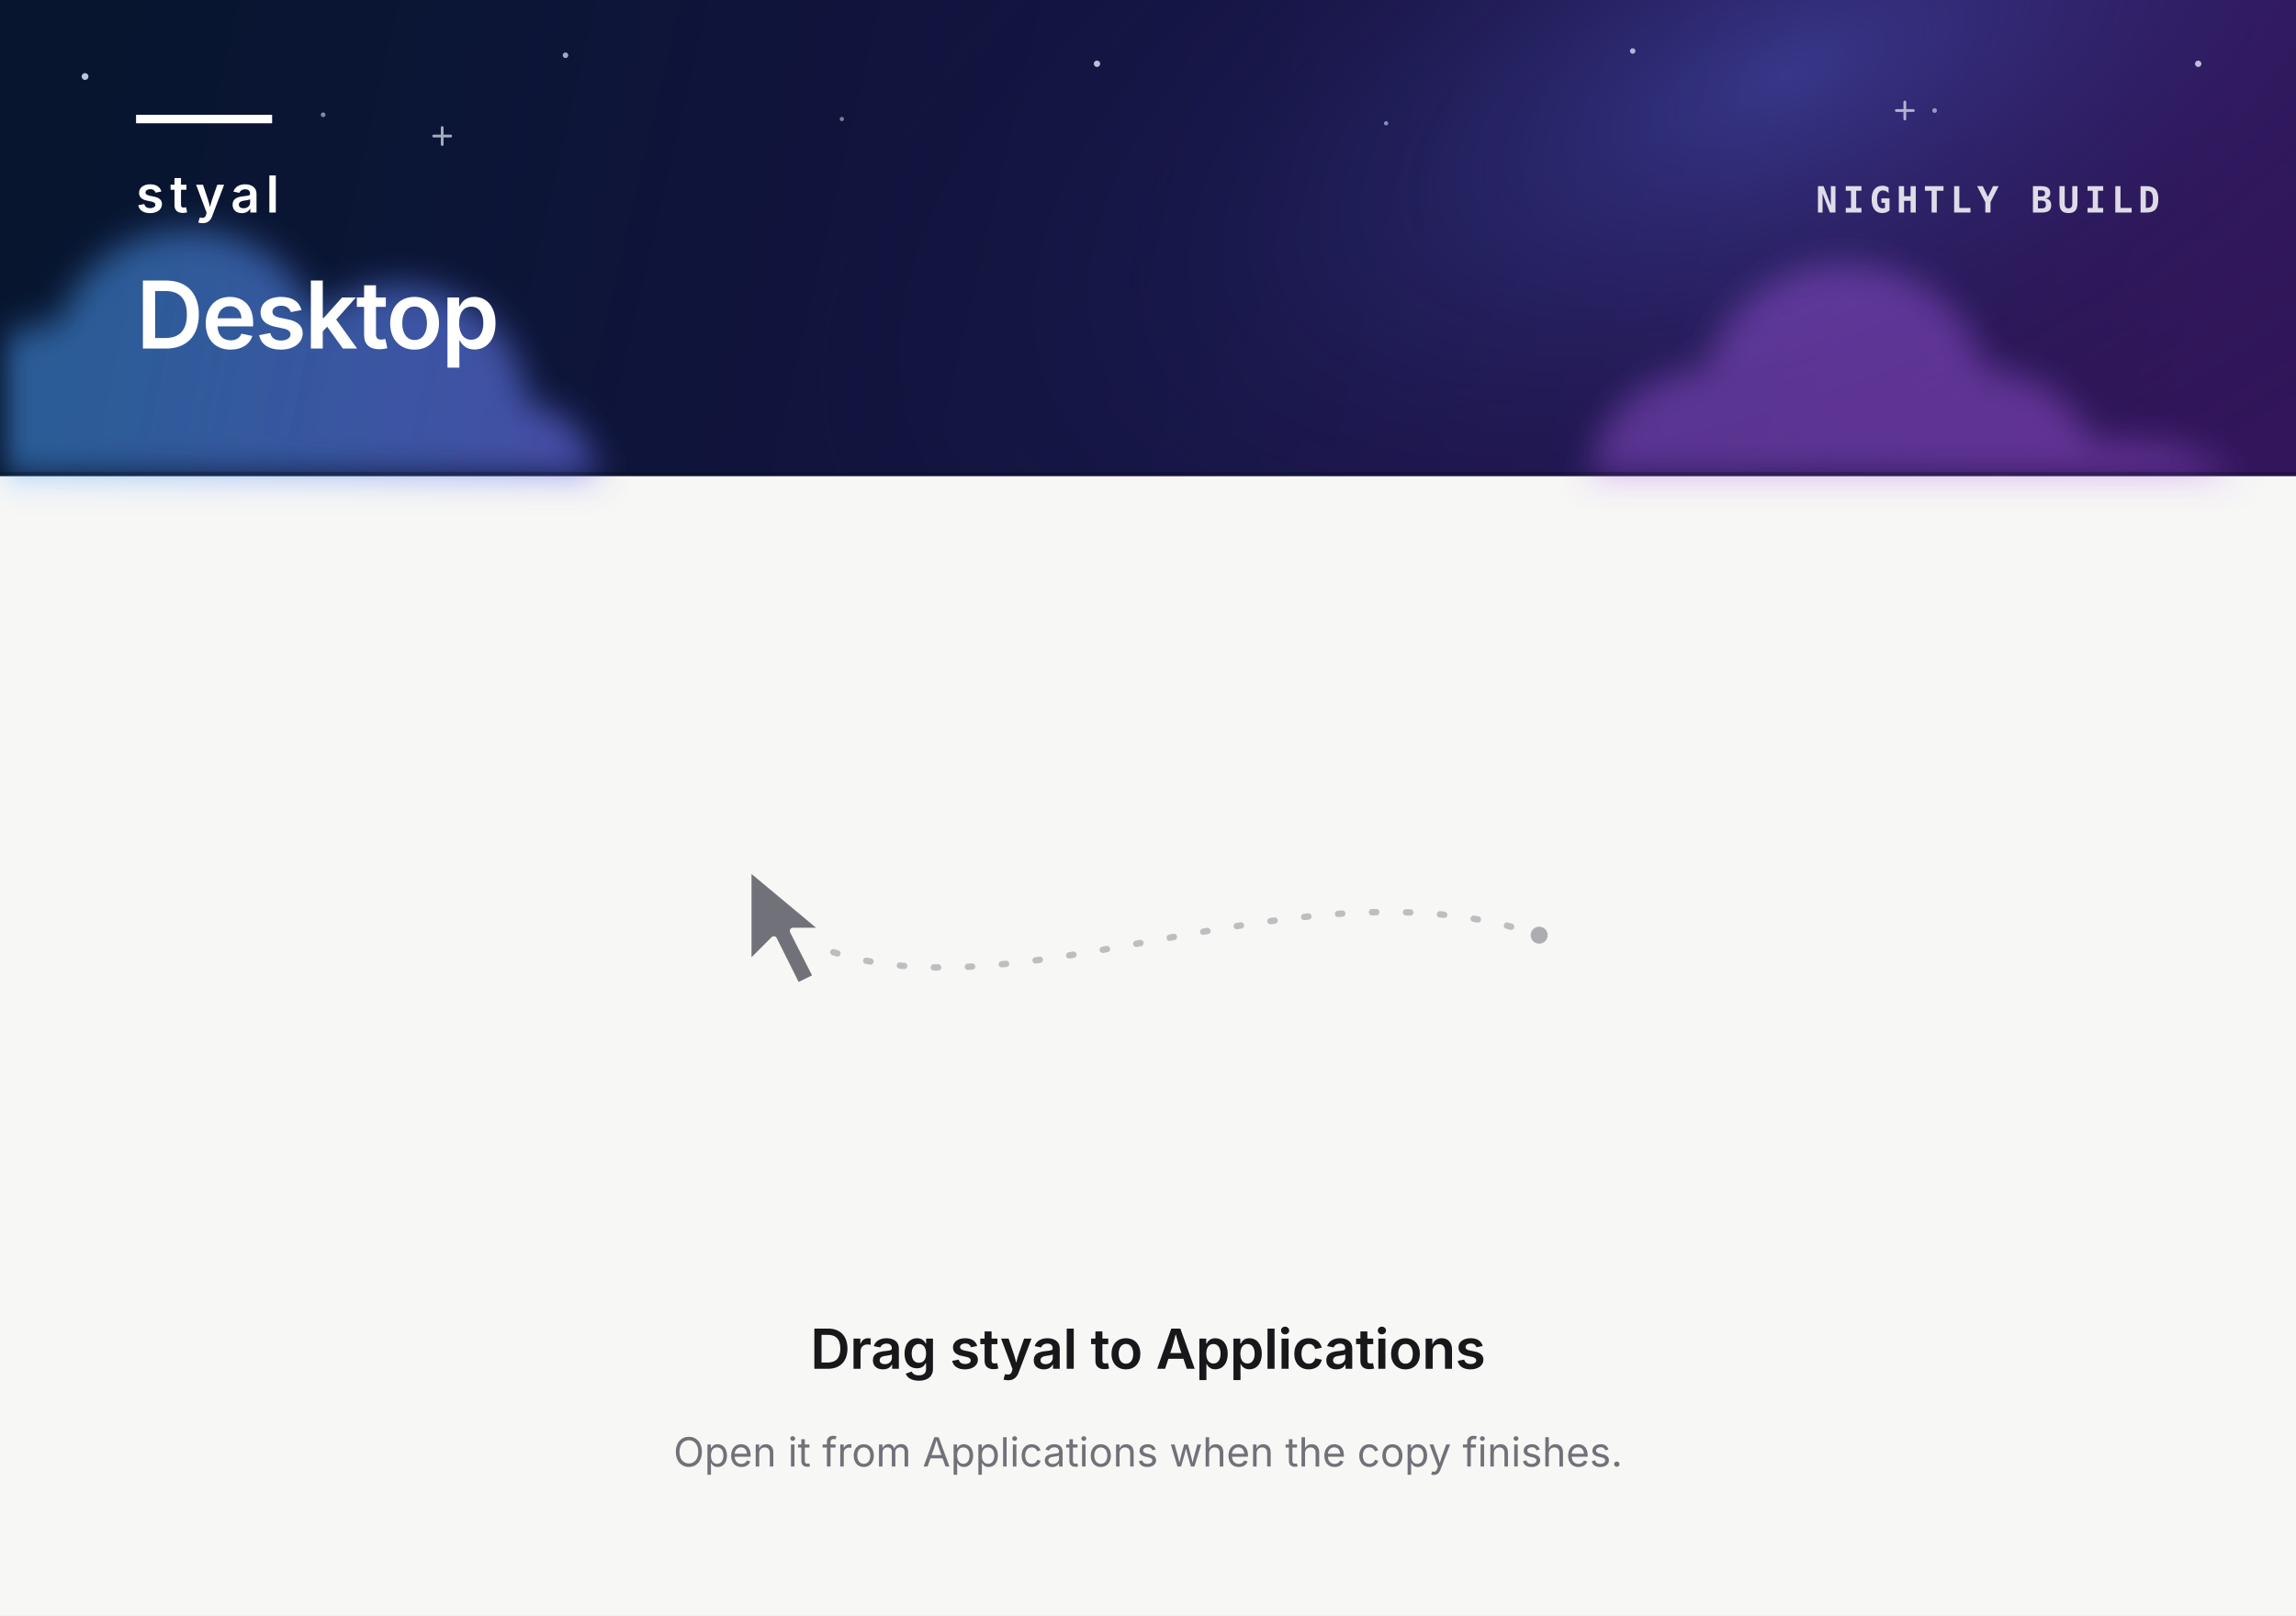
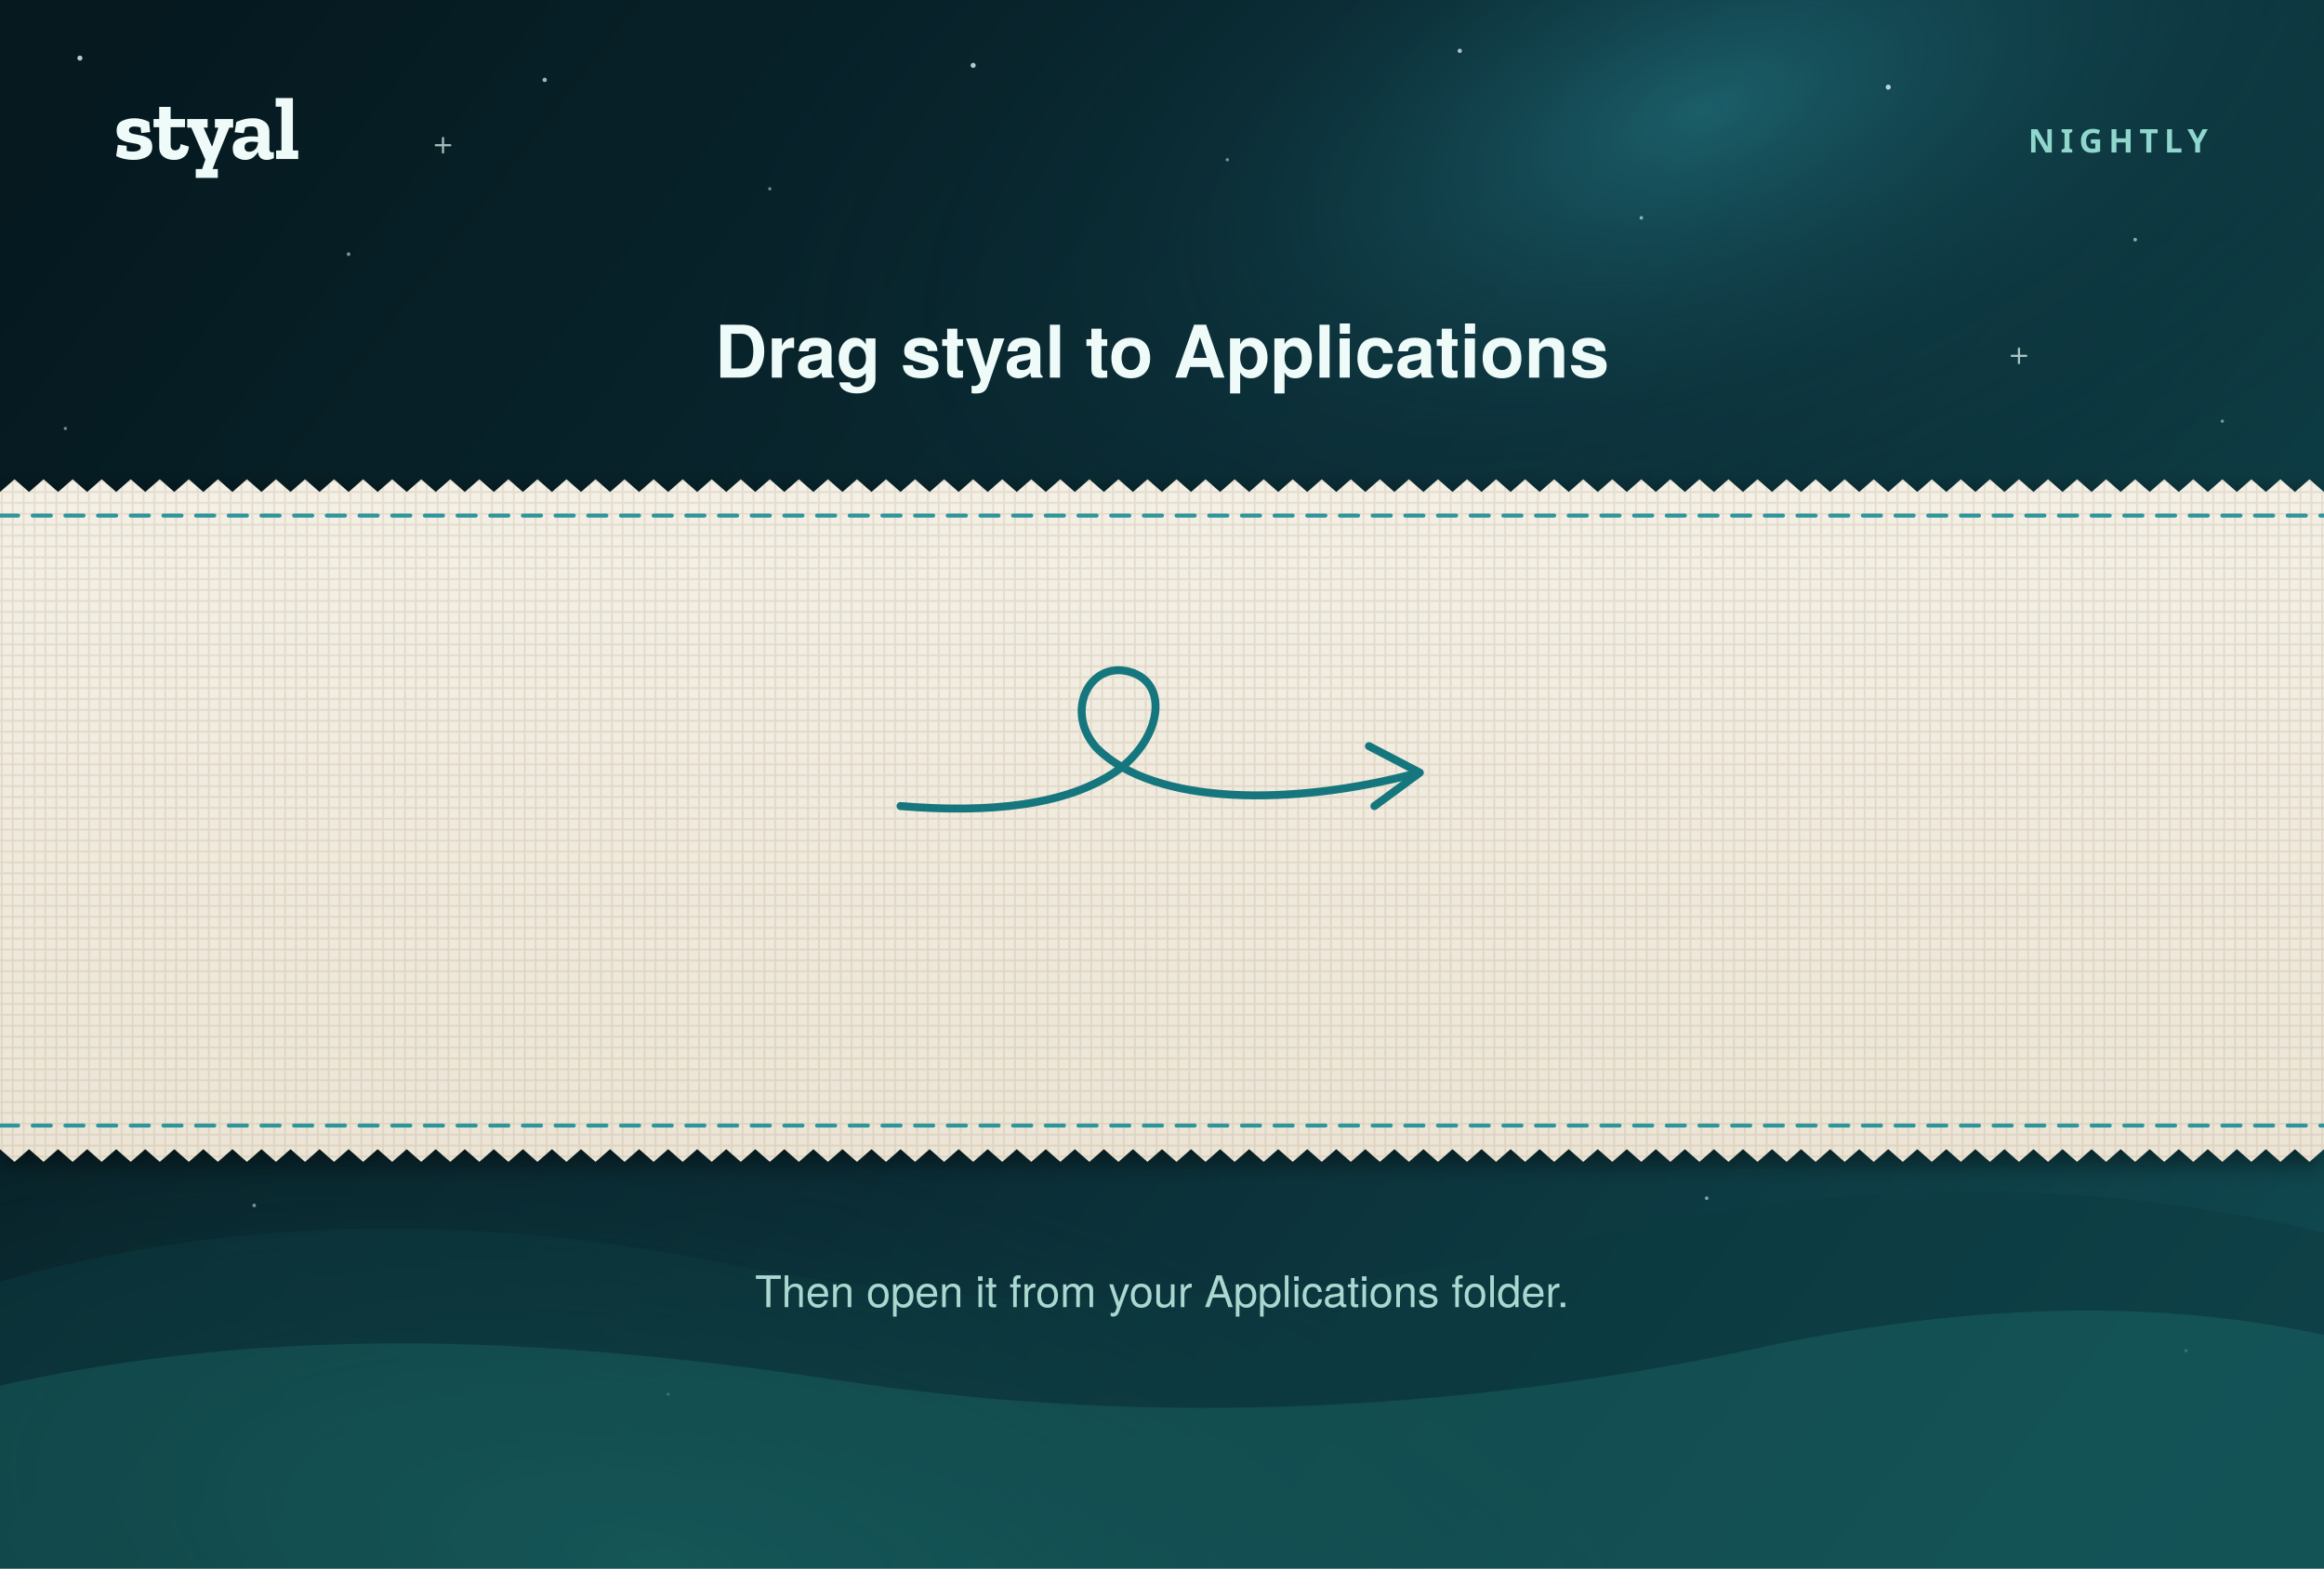
- <svg xmlns="http://www.w3.org/2000/svg" width="1080" height="760" viewBox="0 0 540 380" fill="none">
+ <svg xmlns="http://www.w3.org/2000/svg" width="1280" height="864" viewBox="0 0 640 432" fill="none">
  <defs>
-     <linearGradient id="night-sky" x1="28" y1="0" x2="510" y2="112" gradientUnits="userSpaceOnUse">
-       <stop stop-color="#07152F" />
-       <stop offset="0.52" stop-color="#151443" />
-       <stop offset="1" stop-color="#32155B" />
+     <linearGradient id="night" x1="40" y1="0" x2="600" y2="432" gradientUnits="userSpaceOnUse">
+       <stop stop-color="#05191F" />
+       <stop offset="0.5" stop-color="#0A2B34" />
+       <stop offset="1" stop-color="#10484F" />
    </linearGradient>
-     <radialGradient id="night-glow" cx="0" cy="0" r="1" gradientUnits="userSpaceOnUse" gradientTransform="translate(420 18) rotate(157) scale(260 126)">
-       <stop stop-color="#5165D8" stop-opacity="0.42" />
-       <stop offset="0.55" stop-color="#283075" stop-opacity="0.15" />
-       <stop offset="1" stop-color="#111635" stop-opacity="0" />
+     <radialGradient id="skyGlow" cx="0" cy="0" r="1" gradientUnits="userSpaceOnUse" gradientTransform="translate(470 30) rotate(160) scale(300 150)">
+       <stop stop-color="#38B9C6" stop-opacity="0.36" />
+       <stop offset="0.5" stop-color="#1A5764" stop-opacity="0.14" />
+       <stop offset="1" stop-color="#0A242C" stop-opacity="0" />
    </radialGradient>
-     <linearGradient id="night-cloud" x1="18" y1="62" x2="260" y2="112" gradientUnits="userSpaceOnUse">
-       <stop stop-color="#4EA4FF" stop-opacity="0.5" />
-       <stop offset="0.52" stop-color="#696FEA" stop-opacity="0.62" />
-       <stop offset="1" stop-color="#A85BEA" stop-opacity="0.5" />
+     <radialGradient id="horizonGlow" cx="0" cy="0" r="1" gradientUnits="userSpaceOnUse" gradientTransform="translate(180 430) rotate(-80) scale(120 300)">
+       <stop stop-color="#2FA08F" stop-opacity="0.3" />
+       <stop offset="1" stop-color="#14524B" stop-opacity="0" />
+     </radialGradient>
+     <linearGradient id="cloth" x1="0" y1="132" x2="0" y2="320" gradientUnits="userSpaceOnUse">
+       <stop stop-color="#F4F0E6" />
+       <stop offset="1" stop-color="#ECE5D6" />
    </linearGradient>
-     <filter id="night-soft" x="-24" y="35" width="588" height="101" filterUnits="userSpaceOnUse">
-       <feGaussianBlur stdDeviation="4" />
+     <pattern id="weave" width="3" height="3" patternUnits="userSpaceOnUse">
+       <path d="M0 0.5H3M0.5 0V3" stroke="#A08B6A30" stroke-width="0.5" />
+     </pattern>
+     <filter id="soft" x="-10%" y="-20%" width="120%" height="140%">
+       <feGaussianBlur stdDeviation="3" />
    </filter>
  </defs>
-   <rect width="540" height="380" fill="#F7F7F5" />
-   <rect width="540" height="112" fill="url(#night-sky)" />
-   <rect width="540" height="112" fill="url(#night-glow)" />
-   <g fill="#E4EAFF">
-     <circle cx="20" cy="18" r="0.8" opacity="0.82" />
-     <circle cx="76" cy="27" r="0.55" opacity="0.55" />
-     <circle cx="133" cy="13" r="0.65" opacity="0.7" />
-     <circle cx="198" cy="28" r="0.5" opacity="0.5" />
-     <circle cx="258" cy="15" r="0.75" opacity="0.8" />
-     <circle cx="326" cy="29" r="0.5" opacity="0.55" />
-     <circle cx="384" cy="12" r="0.65" opacity="0.72" />
-     <circle cx="455" cy="26" r="0.55" opacity="0.58" />
-     <circle cx="517" cy="15" r="0.75" opacity="0.78" />
+   <rect width="640" height="432" fill="url(#night)" />
+   <rect width="640" height="432" fill="url(#skyGlow)" />
+   <rect width="640" height="432" fill="url(#horizonGlow)" />
+   <g fill="#E0FBF7">
+     <circle cx="22" cy="16" r="0.7" fill-opacity="0.8" />
+     <circle cx="96" cy="70" r="0.5" fill-opacity="0.55" />
+     <circle cx="150" cy="22" r="0.6" fill-opacity="0.7" />
+     <circle cx="212" cy="52" r="0.45" fill-opacity="0.5" />
+     <circle cx="268" cy="18" r="0.7" fill-opacity="0.78" />
+     <circle cx="338" cy="44" r="0.45" fill-opacity="0.5" />
+     <circle cx="402" cy="14" r="0.6" fill-opacity="0.72" />
+     <circle cx="452" cy="60" r="0.5" fill-opacity="0.58" />
+     <circle cx="520" cy="24" r="0.7" fill-opacity="0.8" />
+     <circle cx="588" cy="66" r="0.5" fill-opacity="0.6" />
+     <circle cx="612" cy="116" r="0.45" fill-opacity="0.5" />
+     <circle cx="18" cy="118" r="0.45" fill-opacity="0.5" />
+     <circle cx="70" cy="332" r="0.5" fill-opacity="0.5" />
+     <circle cx="184" cy="384" r="0.45" fill-opacity="0.45" />
+     <circle cx="470" cy="330" r="0.5" fill-opacity="0.55" />
+     <circle cx="602" cy="372" r="0.45" fill-opacity="0.45" />
  </g>
-   <g stroke="#EEF2FF" stroke-linecap="round" stroke-width="0.65" opacity="0.68">
-     <path d="M104 30V34M102 32H106" />
-     <path d="M448 24V28M446 26H450" />
+   <g stroke="#ECFFFA" stroke-width="0.6" stroke-linecap="round" opacity="0.7">
+     <path d="M122 38V42M120 40H124" />
+     <path d="M556 96V100M554 98H558" />
  </g>
-   <g filter="url(#night-soft)">
-     <path d="M-12 112V101C-12 87 0 76 14 76C18 63 30 54 44 54C58 54 70 62 74 75C79 70 86 67 94 67C110 67 123 79 124 95C132 96 138 101 141 112H-12Z" fill="url(#night-cloud)" />
-     <path d="M374 112C375 98 387 87 401 87C405 72 418 62 434 62C450 62 463 72 467 87C478 87 488 94 492 104C506 103 518 106 526 112H374Z" fill="url(#night-cloud)" opacity="0.82" />
+   <path d="M-10 356C60 334 130 334 200 348C280 364 360 360 440 340C520 322 590 326 650 342V432H-10Z" fill="#0C3B41" fill-opacity="0.5" />
+   <path d="M-10 384C70 364 150 368 230 380C320 394 410 388 490 370C560 356 610 360 650 370V432H-10Z" fill="#2FA79B" fill-opacity="0.18" />
+   <path d="M-4 135.5L-4 132L0 135.5L4 132L8 135.5L12 132L16 135.5L20 132L24 135.5L28 132L32 135.5L36 132L40 135.5L44 132L48 135.5L52 132L56 135.5L60 132L64 135.5L68 132L72 135.5L76 132L80 135.5L84 132L88 135.5L92 132L96 135.5L100 132L104 135.5L108 132L112 135.5L116 132L120 135.5L124 132L128 135.5L132 132L136 135.5L140 132L144 135.5L148 132L152 135.5L156 132L160 135.5L164 132L168 135.5L172 132L176 135.5L180 132L184 135.5L188 132L192 135.5L196 132L200 135.5L204 132L208 135.5L212 132L216 135.5L220 132L224 135.5L228 132L232 135.5L236 132L240 135.5L244 132L248 135.5L252 132L256 135.5L260 132L264 135.5L268 132L272 135.5L276 132L280 135.5L284 132L288 135.5L292 132L296 135.5L300 132L304 135.5L308 132L312 135.5L316 132L320 135.5L324 132L328 135.5L332 132L336 135.5L340 132L344 135.5L348 132L352 135.5L356 132L360 135.5L364 132L368 135.5L372 132L376 135.5L380 132L384 135.5L388 132L392 135.5L396 132L400 135.5L404 132L408 135.5L412 132L416 135.5L420 132L424 135.5L428 132L432 135.5L436 132L440 135.5L444 132L448 135.5L452 132L456 135.5L460 132L464 135.5L468 132L472 135.5L476 132L480 135.5L484 132L488 135.5L492 132L496 135.5L500 132L504 135.5L508 132L512 135.5L516 132L520 135.5L524 132L528 135.5L532 132L536 135.5L540 132L544 135.5L548 132L552 135.5L556 132L560 135.5L564 132L568 135.5L572 132L576 135.5L580 132L584 135.5L588 132L592 135.5L596 132L600 135.5L604 132L608 135.5L612 132L616 135.5L620 132L624 135.5L628 132L632 135.5L636 132L640 135.5L644 132L648 135.5L648 316.5L644 320L640 316.5L636 320L632 316.5L628 320L624 316.5L620 320L616 316.5L612 320L608 316.5L604 320L600 316.5L596 320L592 316.5L588 320L584 316.5L580 320L576 316.5L572 320L568 316.5L564 320L560 316.5L556 320L552 316.5L548 320L544 316.5L540 320L536 316.5L532 320L528 316.5L524 320L520 316.5L516 320L512 316.5L508 320L504 316.5L500 320L496 316.5L492 320L488 316.5L484 320L480 316.5L476 320L472 316.5L468 320L464 316.5L460 320L456 316.5L452 320L448 316.5L444 320L440 316.5L436 320L432 316.5L428 320L424 316.5L420 320L416 316.5L412 320L408 316.5L404 320L400 316.5L396 320L392 316.5L388 320L384 316.5L380 320L376 316.5L372 320L368 316.5L364 320L360 316.5L356 320L352 316.5L348 320L344 316.5L340 320L336 316.5L332 320L328 316.5L324 320L320 316.5L316 320L312 316.5L308 320L304 316.5L300 320L296 316.5L292 320L288 316.5L284 320L280 316.5L276 320L272 316.5L268 320L264 316.5L260 320L256 316.5L252 320L248 316.5L244 320L240 316.5L236 320L232 316.5L228 320L224 316.5L220 320L216 316.5L212 320L208 316.5L204 320L200 316.5L196 320L192 316.5L188 320L184 316.5L180 320L176 316.5L172 320L168 316.5L164 320L160 316.5L156 320L152 316.5L148 320L144 316.5L140 320L136 316.5L132 320L128 316.5L124 320L120 316.5L116 320L112 316.5L108 320L104 316.5L100 320L96 316.5L92 320L88 316.5L84 320L80 316.5L76 320L72 316.5L68 320L64 316.5L60 320L56 316.5L52 320L48 316.5L44 320L40 316.5L36 320L32 316.5L28 320L24 316.5L20 320L16 316.5L12 320L8 316.5L4 320L0 316.5L-4 320Z" transform="translate(0 2)" fill="#000" fill-opacity="0.45" filter="url(#soft)" />
+   <path d="M-4 135.5L-4 132L0 135.5L4 132L8 135.5L12 132L16 135.5L20 132L24 135.5L28 132L32 135.5L36 132L40 135.5L44 132L48 135.5L52 132L56 135.5L60 132L64 135.5L68 132L72 135.5L76 132L80 135.5L84 132L88 135.5L92 132L96 135.5L100 132L104 135.5L108 132L112 135.5L116 132L120 135.5L124 132L128 135.5L132 132L136 135.5L140 132L144 135.5L148 132L152 135.5L156 132L160 135.5L164 132L168 135.5L172 132L176 135.5L180 132L184 135.5L188 132L192 135.5L196 132L200 135.5L204 132L208 135.5L212 132L216 135.5L220 132L224 135.5L228 132L232 135.5L236 132L240 135.5L244 132L248 135.5L252 132L256 135.5L260 132L264 135.5L268 132L272 135.5L276 132L280 135.5L284 132L288 135.5L292 132L296 135.5L300 132L304 135.5L308 132L312 135.5L316 132L320 135.5L324 132L328 135.5L332 132L336 135.5L340 132L344 135.5L348 132L352 135.5L356 132L360 135.5L364 132L368 135.5L372 132L376 135.5L380 132L384 135.5L388 132L392 135.5L396 132L400 135.5L404 132L408 135.5L412 132L416 135.5L420 132L424 135.5L428 132L432 135.5L436 132L440 135.5L444 132L448 135.5L452 132L456 135.5L460 132L464 135.5L468 132L472 135.5L476 132L480 135.5L484 132L488 135.5L492 132L496 135.5L500 132L504 135.5L508 132L512 135.5L516 132L520 135.5L524 132L528 135.5L532 132L536 135.5L540 132L544 135.5L548 132L552 135.5L556 132L560 135.5L564 132L568 135.5L572 132L576 135.5L580 132L584 135.5L588 132L592 135.5L596 132L600 135.5L604 132L608 135.5L612 132L616 135.5L620 132L624 135.5L628 132L632 135.5L636 132L640 135.5L644 132L648 135.5L648 316.5L644 320L640 316.5L636 320L632 316.5L628 320L624 316.5L620 320L616 316.5L612 320L608 316.5L604 320L600 316.5L596 320L592 316.5L588 320L584 316.5L580 320L576 316.5L572 320L568 316.5L564 320L560 316.5L556 320L552 316.5L548 320L544 316.5L540 320L536 316.5L532 320L528 316.5L524 320L520 316.5L516 320L512 316.5L508 320L504 316.5L500 320L496 316.5L492 320L488 316.5L484 320L480 316.5L476 320L472 316.5L468 320L464 316.5L460 320L456 316.5L452 320L448 316.5L444 320L440 316.5L436 320L432 316.5L428 320L424 316.5L420 320L416 316.5L412 320L408 316.5L404 320L400 316.5L396 320L392 316.5L388 320L384 316.5L380 320L376 316.5L372 320L368 316.5L364 320L360 316.5L356 320L352 316.5L348 320L344 316.5L340 320L336 316.5L332 320L328 316.5L324 320L320 316.5L316 320L312 316.5L308 320L304 316.5L300 320L296 316.5L292 320L288 316.5L284 320L280 316.5L276 320L272 316.5L268 320L264 316.5L260 320L256 316.5L252 320L248 316.5L244 320L240 316.5L236 320L232 316.5L228 320L224 316.5L220 320L216 316.5L212 320L208 316.5L204 320L200 316.5L196 320L192 316.5L188 320L184 316.5L180 320L176 316.5L172 320L168 316.5L164 320L160 316.5L156 320L152 316.5L148 320L144 316.5L140 320L136 316.5L132 320L128 316.5L124 320L120 316.5L116 320L112 316.5L108 320L104 316.5L100 320L96 316.5L92 320L88 316.5L84 320L80 316.5L76 320L72 316.5L68 320L64 316.5L60 320L56 316.5L52 320L48 316.5L44 320L40 316.5L36 320L32 316.5L28 320L24 316.5L20 320L16 316.5L12 320L8 316.5L4 320L0 316.5L-4 320Z" fill="url(#cloth)" />
+   <path d="M-4 135.5L-4 132L0 135.5L4 132L8 135.5L12 132L16 135.5L20 132L24 135.5L28 132L32 135.5L36 132L40 135.5L44 132L48 135.5L52 132L56 135.5L60 132L64 135.5L68 132L72 135.5L76 132L80 135.5L84 132L88 135.5L92 132L96 135.5L100 132L104 135.5L108 132L112 135.5L116 132L120 135.5L124 132L128 135.5L132 132L136 135.5L140 132L144 135.5L148 132L152 135.5L156 132L160 135.5L164 132L168 135.5L172 132L176 135.5L180 132L184 135.5L188 132L192 135.5L196 132L200 135.5L204 132L208 135.5L212 132L216 135.5L220 132L224 135.5L228 132L232 135.5L236 132L240 135.5L244 132L248 135.5L252 132L256 135.5L260 132L264 135.5L268 132L272 135.5L276 132L280 135.5L284 132L288 135.5L292 132L296 135.5L300 132L304 135.5L308 132L312 135.5L316 132L320 135.5L324 132L328 135.5L332 132L336 135.5L340 132L344 135.5L348 132L352 135.5L356 132L360 135.5L364 132L368 135.5L372 132L376 135.5L380 132L384 135.5L388 132L392 135.5L396 132L400 135.5L404 132L408 135.5L412 132L416 135.5L420 132L424 135.5L428 132L432 135.5L436 132L440 135.5L444 132L448 135.5L452 132L456 135.5L460 132L464 135.5L468 132L472 135.5L476 132L480 135.5L484 132L488 135.5L492 132L496 135.5L500 132L504 135.5L508 132L512 135.5L516 132L520 135.5L524 132L528 135.5L532 132L536 135.5L540 132L544 135.5L548 132L552 135.5L556 132L560 135.5L564 132L568 135.5L572 132L576 135.5L580 132L584 135.5L588 132L592 135.5L596 132L600 135.5L604 132L608 135.5L612 132L616 135.5L620 132L624 135.5L628 132L632 135.5L636 132L640 135.5L644 132L648 135.5L648 316.5L644 320L640 316.5L636 320L632 316.5L628 320L624 316.5L620 320L616 316.5L612 320L608 316.5L604 320L600 316.5L596 320L592 316.5L588 320L584 316.5L580 320L576 316.5L572 320L568 316.5L564 320L560 316.5L556 320L552 316.5L548 320L544 316.5L540 320L536 316.5L532 320L528 316.5L524 320L520 316.5L516 320L512 316.5L508 320L504 316.5L500 320L496 316.5L492 320L488 316.5L484 320L480 316.5L476 320L472 316.5L468 320L464 316.5L460 320L456 316.5L452 320L448 316.5L444 320L440 316.5L436 320L432 316.5L428 320L424 316.5L420 320L416 316.5L412 320L408 316.5L404 320L400 316.5L396 320L392 316.5L388 320L384 316.5L380 320L376 316.5L372 320L368 316.5L364 320L360 316.5L356 320L352 316.5L348 320L344 316.5L340 320L336 316.5L332 320L328 316.5L324 320L320 316.5L316 320L312 316.5L308 320L304 316.5L300 320L296 316.5L292 320L288 316.5L284 320L280 316.5L276 320L272 316.5L268 320L264 316.5L260 320L256 316.5L252 320L248 316.5L244 320L240 316.5L236 320L232 316.5L228 320L224 316.5L220 320L216 316.5L212 320L208 316.5L204 320L200 316.5L196 320L192 316.5L188 320L184 316.5L180 320L176 316.5L172 320L168 316.5L164 320L160 316.5L156 320L152 316.5L148 320L144 316.5L140 320L136 316.5L132 320L128 316.5L124 320L120 316.5L116 320L112 316.5L108 320L104 316.5L100 320L96 316.5L92 320L88 316.5L84 320L80 316.5L76 320L72 316.5L68 320L64 316.5L60 320L56 316.5L52 320L48 316.5L44 320L40 316.5L36 320L32 316.5L28 320L24 316.5L20 320L16 316.5L12 320L8 316.5L4 320L0 316.5L-4 320Z" fill="url(#weave)" />
+   <path d="M0 142H640M0 310H640" stroke="#2E959B" stroke-width="1.1" stroke-linecap="round" stroke-dasharray="5 4" />
+   <path d="M248 222C272 224 294 222 308 212C320 203 322 188 311 185C300 182 293 196 302 206C318 222 356 222 390 213" stroke="#16767E" stroke-width="2.2" stroke-linecap="round" stroke-linejoin="round" />
+   <path d="M377 205.5L391 212.8L378.5 222" stroke="#16767E" stroke-width="2.2" stroke-linecap="round" stroke-linejoin="round" />
+   <g transform="translate(32 27) scale(0.02442) translate(-28 213)" fill="#EEFBF8">
+     <path transform="translate(0 475) scale(1 -1)" d="M435.0 138.0Q435.0 63.0 375.5 26.5Q316.0 -10.0 221.0 -10.0Q172.0 -10.0 122.5 0.5Q73.0 11.0 28.0 34.0L46.0 160.0L146.0 149.0V93.0Q164.0 87.0 184.0 85.5Q204.0 84.0 214.0 84.0Q251.0 84.0 278.0 96.0Q305.0 108.0 305.0 132.0Q305.0 161.0 264.0 170.0Q223.0 179.0 169.0 188.0Q115.0 197.0 74.0 225.0Q33.0 253.0 33.0 320.0Q33.0 403.0 97.5 431.5Q162.0 460.0 231.0 460.0Q321.0 460.0 400.0 419.0L411.0 304.0L311.0 293.0L303.0 356.0Q270.0 367.0 232.0 367.0Q207.0 367.0 189.5 356.5Q172.0 346.0 172.0 324.0Q172.0 295.0 211.5 285.5Q251.0 276.0 303.5 267.0Q356.0 258.0 395.5 230.5Q435.0 203.0 435.0 138.0ZM849.0 140.0Q839.0 62.0 795.0 26.0Q751.0 -10.0 681.0 -10.0Q606.0 -10.0 559.5 27.5Q513.0 65.0 513.0 135.0V359.0H449.0V451.0H513.0V588.0H642.0V451.0H804.0V359.0H642.0V157.0Q642.0 98.0 696.0 98.0Q708.0 98.0 728.5 108.5Q749.0 119.0 755.0 169.0ZM1347.0 354.0H1303.0L1158.0 0.0L1115.0 -113.0H1174.0V-213.0H925.0V-113.0H997.0L1033.0 -7.0L875.0 354.0H829.0V451.0H1059.0V354.0H1014.0L1106.0 146.0H1112.0L1180.0 354.0H1141.0V451.0H1347.0ZM1383.5 419.0Q1442.5 443.0 1482.0 451.5Q1521.5 460.0 1576.5 460.0Q1649.5 460.0 1702.5 422.0Q1755.5 384.0 1755.5 307.0V111.0Q1755.5 76.0 1786.5 76.0Q1795.5 76.0 1805.5 79.0L1806.5 11.0Q1767.5 -10.0 1725.5 -10.0Q1636.5 -10.0 1626.5 79.0V80.0Q1607.5 46.0 1572.0 18.0Q1536.5 -10.0 1481.5 -10.0Q1432.5 -10.0 1387.5 19.0Q1342.5 48.0 1342.5 119.0Q1342.5 202.0 1409.0 229.0Q1475.5 256.0 1552.5 256.0Q1595.5 256.0 1626.5 252.0V267.0Q1626.5 302.0 1617.0 335.0Q1607.5 368.0 1552.5 368.0Q1532.5 368.0 1516.0 365.5Q1499.5 363.0 1483.5 355.0L1466.5 291.0L1363.5 302.0ZM1626.5 184.0V190.0Q1610.5 192.0 1594.0 194.0Q1577.5 196.0 1561.5 196.0Q1527.5 196.0 1501.5 183.5Q1475.5 171.0 1475.5 134.0Q1475.5 112.0 1487.5 97.0Q1499.5 82.0 1528.5 82.0Q1562.5 82.0 1592.0 106.5Q1621.5 131.0 1626.5 184.0ZM2080.5 0.0H1831.5V97.0H1891.5V590.0H1826.5V688.0H2020.5V97.0H2080.5Z" />
  </g>
-   <path d="M0 111.5H540" stroke="#050A19" stroke-opacity="0.3" />
-   <path d="M32 28H64" stroke="#FFFFFF" stroke-width="2" />
-   <g font-family="-apple-system, BlinkMacSystemFont, sans-serif" fill="#FFFFFF">
-     <text x="32" y="50" font-size="12" font-weight="600" letter-spacing="1.4">styal</text>
-     <text x="32" y="82" font-size="22" font-weight="600" letter-spacing="-0.45">Desktop</text>
-     <text x="508" y="50" text-anchor="end" font-family="ui-monospace, SFMono-Regular, Menlo, monospace" font-size="8.5" font-weight="600" letter-spacing="1.2" opacity="0.84">NIGHTLY BUILD</text>
-   </g>
-   <path d="M196 224C242 239 307 201 362 220" stroke="#71717A" stroke-width="1.5" stroke-linecap="round" stroke-dasharray="1 7" opacity="0.42" />
-   <circle cx="362" cy="220" r="2" fill="#71717A" opacity="0.55" />
-   <path d="M176 204V227L182 221L187.5 232L192 229.8L186.5 219H194L176 204Z" fill="#71717A" stroke="#F7F7F5" stroke-width="1.5" stroke-linejoin="round" />
-   <g font-family="-apple-system, BlinkMacSystemFont, sans-serif" text-anchor="middle">
-     <text x="270" y="322" font-size="13" font-weight="600" letter-spacing="-0.1" fill="#18181B">Drag styal to Applications</text>
-     <text x="270" y="345" font-size="9.5" fill="#71717A">Open it from Applications when the copy finishes.</text>
+   <text x="608" y="42" text-anchor="end" font-family="Menlo" font-size="9" font-weight="600" letter-spacing="1.6" fill="#8FD6CC">NIGHTLY</text>
+   <g font-family="Helvetica Neue" text-anchor="middle">
+     <text x="320" y="104" font-size="20" font-weight="600" fill="#EEFBF8">Drag styal to Applications</text>
+     <text x="320" y="360" font-size="12" fill="#A8D8D0">Then open it from your Applications folder.</text>
  </g>
</svg>
